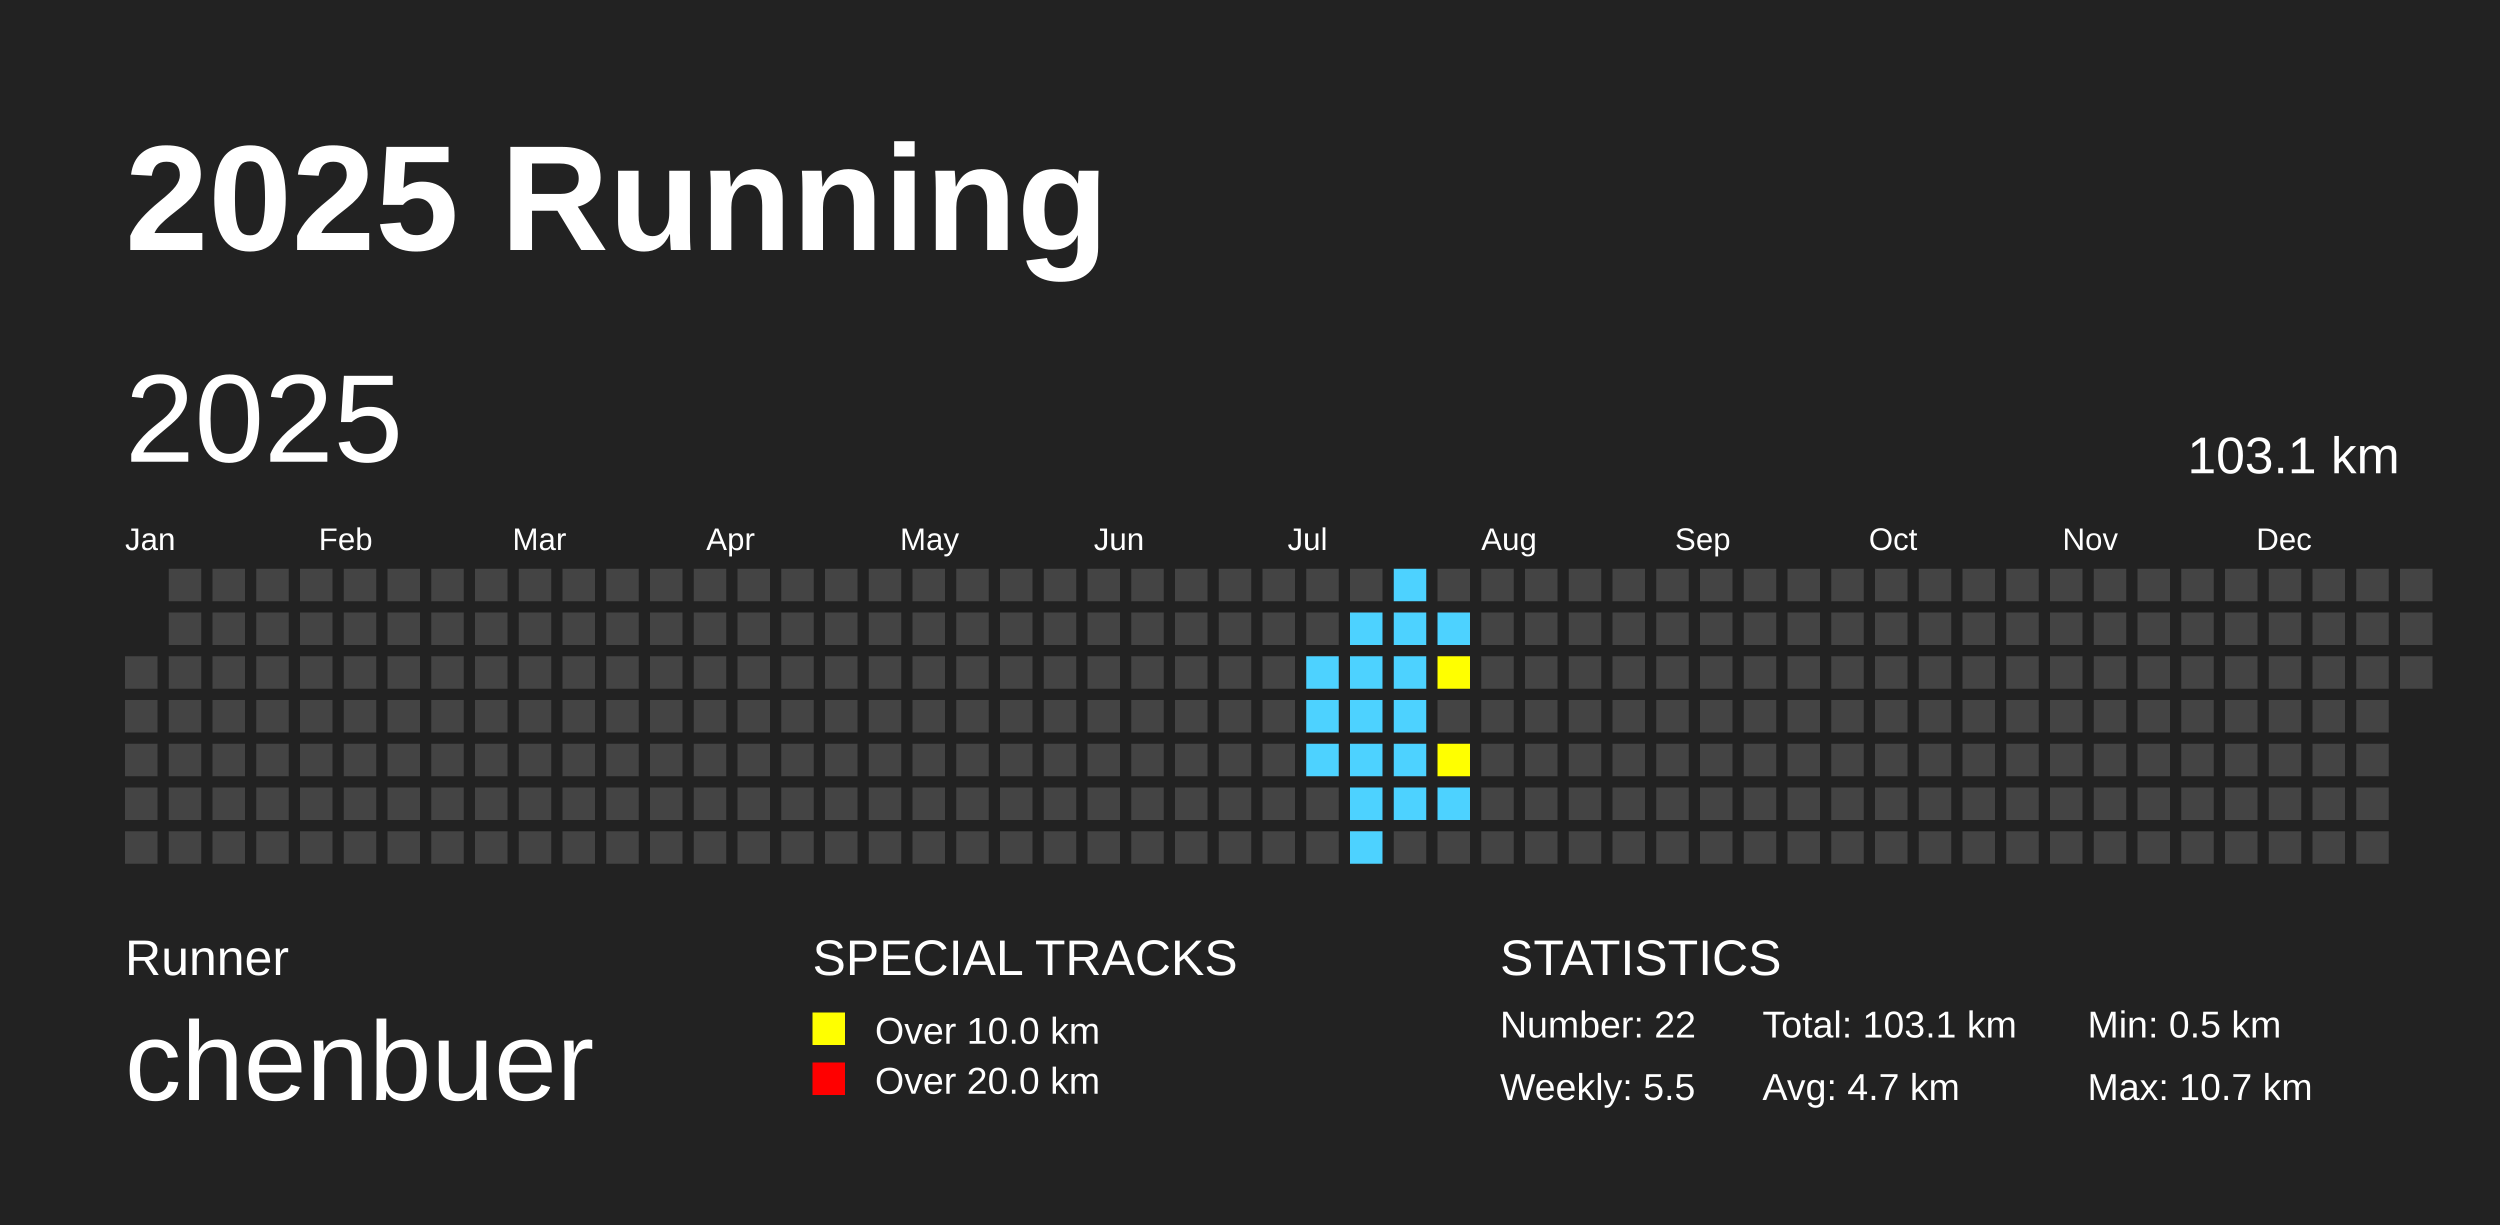
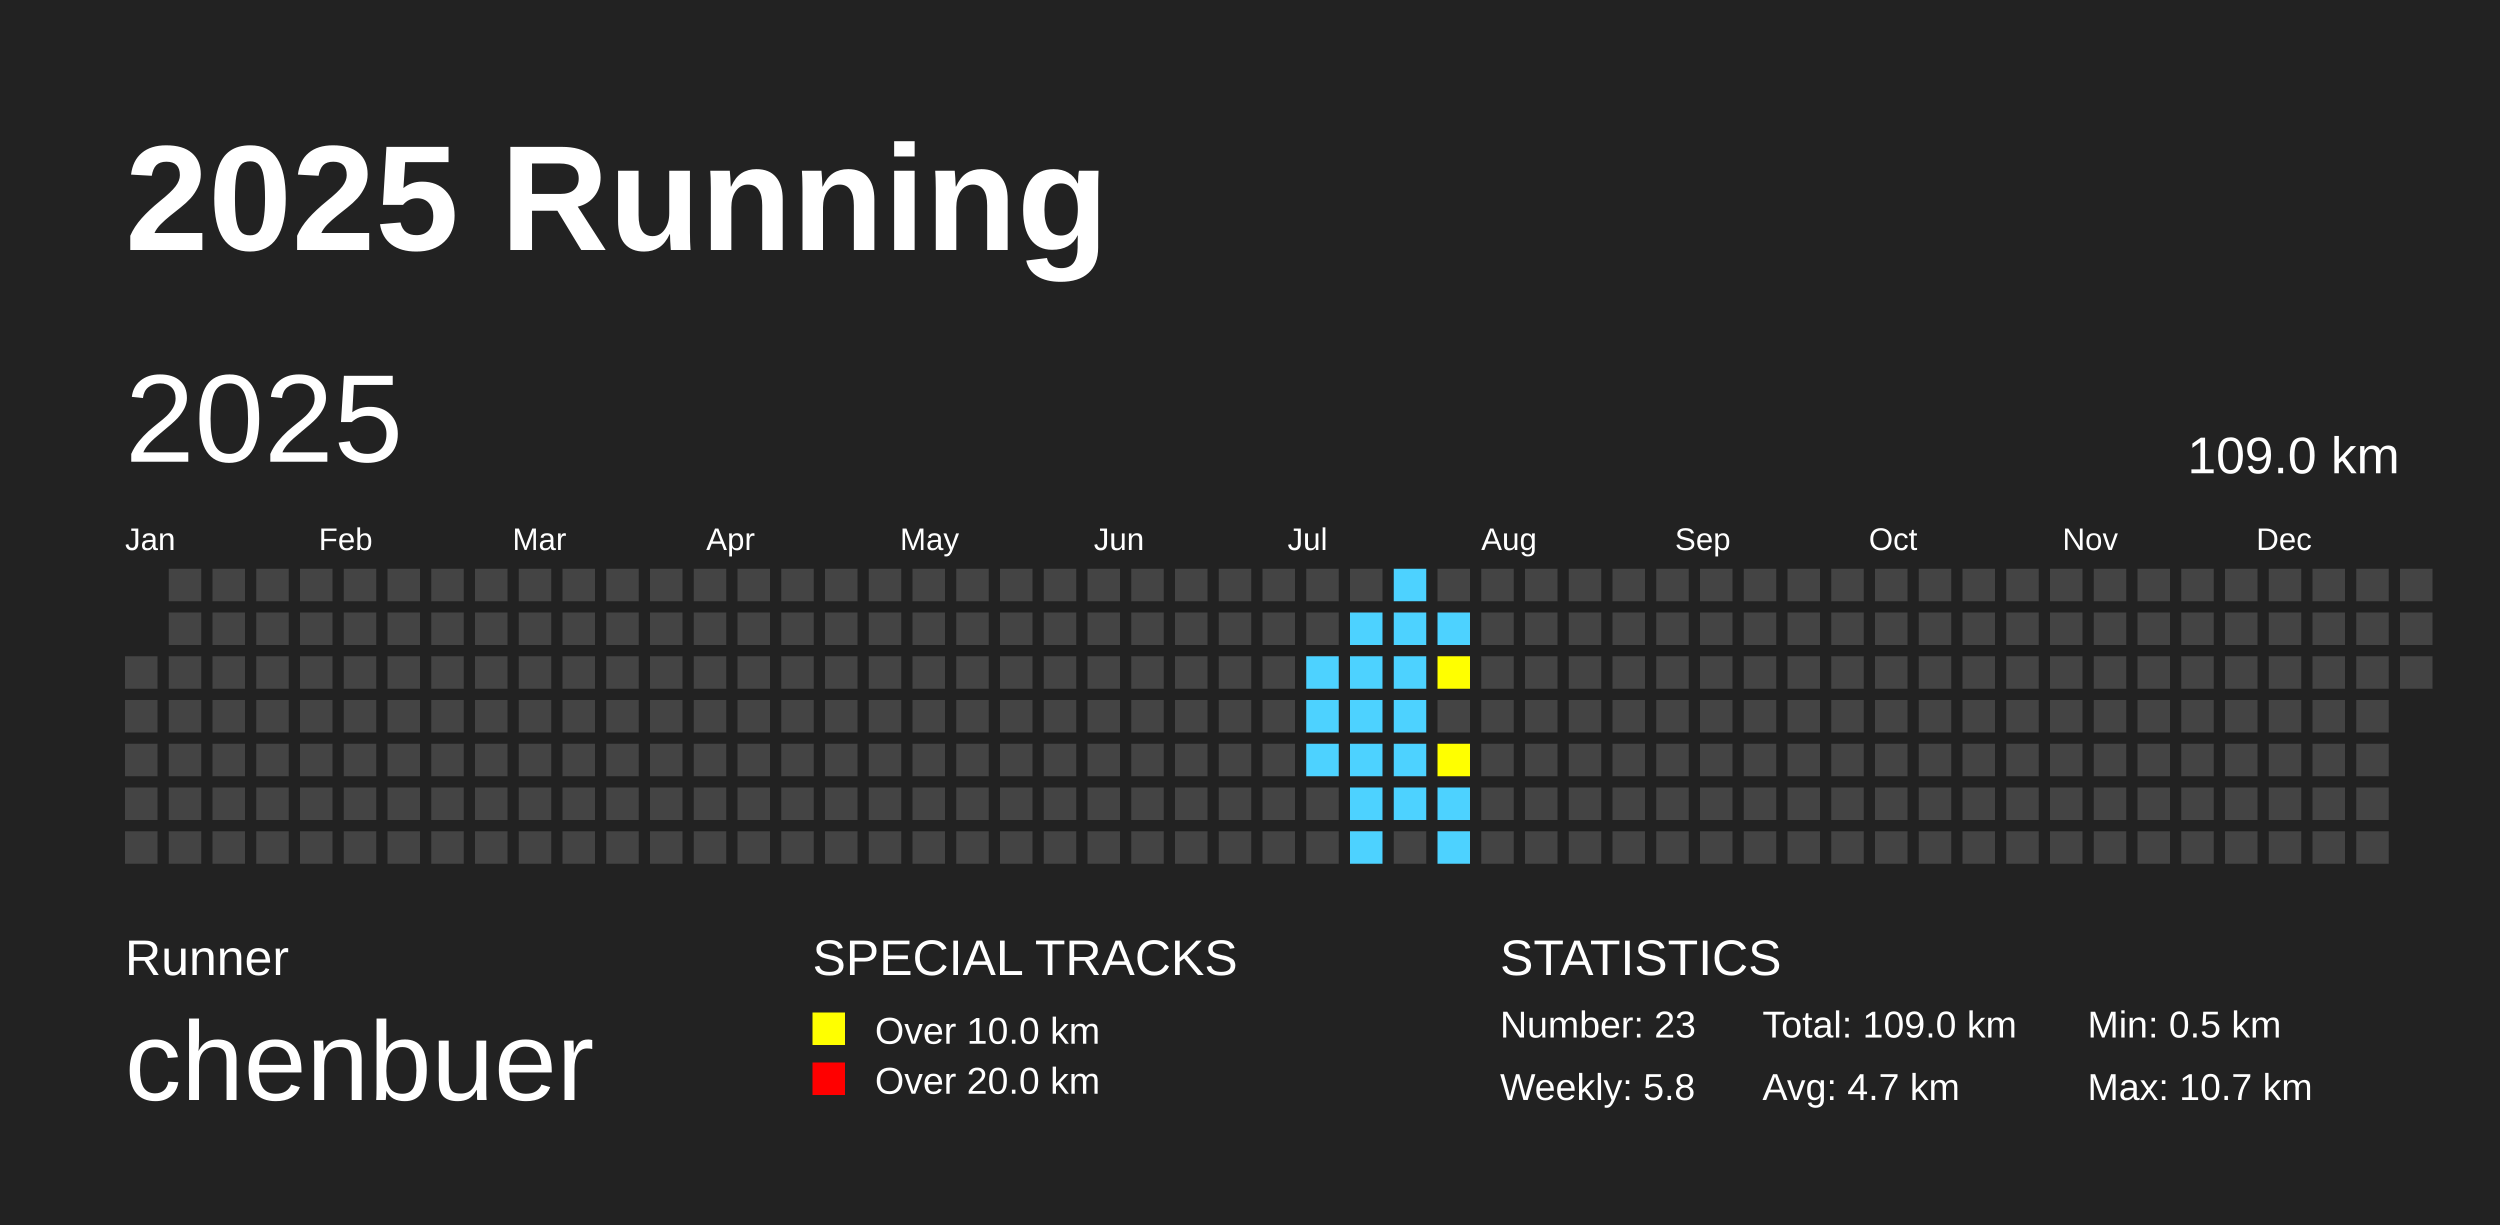
<svg xmlns="http://www.w3.org/2000/svg" baseProfile="full" height="98mm" version="1.1" viewBox="0,0,200,98" width="200mm">
  <defs />
  <rect fill="#222222" height="98" width="200" x="0" y="0" />
  <text fill="#FFFFFF" style="font-size:12px; font-family:Arial; font-weight:bold;" x="10" y="20">2025 Running</text>
  <text fill="#FFFFFF" style="font-size:4px; font-family:Arial" x="10" y="78">Runner</text>
  <text fill="#FFFFFF" style="font-size:9px; font-family:Arial" x="10" y="88">chenbuer</text>
  <text fill="#FFFFFF" style="font-size:4px; font-family:Arial" x="65" y="78">SPECIAL TRACKS</text>
  <rect fill="yellow" height="2.6" width="2.6" x="65" y="81" />
  <text fill="#FFFFFF" style="font-size:3px; font-family:Arial" x="70" y="83.5">Over 10.0 km</text>
  <rect fill="red" height="2.6" width="2.6" x="65" y="85" />
  <text fill="#FFFFFF" style="font-size:3px; font-family:Arial" x="70" y="87.5">Over 20.0 km</text>
  <text fill="#FFFFFF" style="font-size:4px; font-family:Arial" x="120" y="78">STATISTICS</text>
-   <text fill="#FFFFFF" style="font-size:3px; font-family:Arial" x="120" y="83">Number: 22</text>
-   <text fill="#FFFFFF" style="font-size:3px; font-family:Arial" x="120" y="88">Weekly: 5.5</text>
-   <text fill="#FFFFFF" style="font-size:3px; font-family:Arial" x="141" y="83">Total: 103.1 km</text>
+   <text fill="#FFFFFF" style="font-size:3px; font-family:Arial" x="120" y="83">Number: 23</text>
+   <text fill="#FFFFFF" style="font-size:3px; font-family:Arial" x="120" y="88">Weekly: 5.8</text>
+   <text fill="#FFFFFF" style="font-size:3px; font-family:Arial" x="141" y="83">Total: 109.0 km</text>
  <text fill="#FFFFFF" style="font-size:3px; font-family:Arial" x="141" y="88">Avg: 4.7 km</text>
  <text fill="#FFFFFF" style="font-size:3px; font-family:Arial" x="167" y="83">Min: 0.5 km</text>
  <text fill="#FFFFFF" style="font-size:3px; font-family:Arial" x="167" y="88">Max: 10.7 km</text>
  <text dominant-baseline="hanging" fill="#FFFFFF" style="font-size:10.0px; font-family:Arial;" x="10" y="30">2025</text>
-   <text dominant-baseline="hanging" fill="#FFFFFF" style="font-size:4.125px; font-family:Arial;" x="175" y="35">103.1 km</text>
+   <text dominant-baseline="hanging" fill="#FFFFFF" style="font-size:4.125px; font-family:Arial;" x="175" y="35">109.0 km</text>
  <text fill="#FFFFFF" style="font-size:2.5px; font-family:Arial" x="10.0" y="44">Jan</text>
  <text fill="#FFFFFF" style="font-size:2.5px; font-family:Arial" x="25.5" y="44">Feb</text>
  <text fill="#FFFFFF" style="font-size:2.5px; font-family:Arial" x="41.0" y="44">Mar</text>
  <text fill="#FFFFFF" style="font-size:2.5px; font-family:Arial" x="56.5" y="44">Apr</text>
  <text fill="#FFFFFF" style="font-size:2.5px; font-family:Arial" x="72.0" y="44">May</text>
  <text fill="#FFFFFF" style="font-size:2.5px; font-family:Arial" x="87.5" y="44">Jun</text>
  <text fill="#FFFFFF" style="font-size:2.5px; font-family:Arial" x="103.0" y="44">Jul</text>
  <text fill="#FFFFFF" style="font-size:2.5px; font-family:Arial" x="118.5" y="44">Aug</text>
  <text fill="#FFFFFF" style="font-size:2.5px; font-family:Arial" x="134.0" y="44">Sep</text>
  <text fill="#FFFFFF" style="font-size:2.5px; font-family:Arial" x="149.5" y="44">Oct</text>
  <text fill="#FFFFFF" style="font-size:2.5px; font-family:Arial" x="165.0" y="44">Nov</text>
  <text fill="#FFFFFF" style="font-size:2.5px; font-family:Arial" x="180.5" y="44">Dec</text>
  <rect fill="#444444" height="2.6" width="2.6" x="10.0" y="52.5" />
  <rect fill="#444444" height="2.6" width="2.6" x="10.0" y="56.0" />
  <rect fill="#444444" height="2.6" width="2.6" x="10.0" y="59.5" />
  <rect fill="#444444" height="2.6" width="2.6" x="10.0" y="63.0" />
  <rect fill="#444444" height="2.6" width="2.6" x="10.0" y="66.5" />
  <rect fill="#444444" height="2.6" width="2.6" x="13.5" y="45.5" />
  <rect fill="#444444" height="2.6" width="2.6" x="13.5" y="49.0" />
  <rect fill="#444444" height="2.6" width="2.6" x="13.5" y="52.5" />
  <rect fill="#444444" height="2.6" width="2.6" x="13.5" y="56.0" />
  <rect fill="#444444" height="2.6" width="2.6" x="13.5" y="59.5" />
  <rect fill="#444444" height="2.6" width="2.6" x="13.5" y="63.0" />
  <rect fill="#444444" height="2.6" width="2.6" x="13.5" y="66.5" />
  <rect fill="#444444" height="2.6" width="2.6" x="17.0" y="45.5" />
  <rect fill="#444444" height="2.6" width="2.6" x="17.0" y="49.0" />
  <rect fill="#444444" height="2.6" width="2.6" x="17.0" y="52.5" />
  <rect fill="#444444" height="2.6" width="2.6" x="17.0" y="56.0" />
  <rect fill="#444444" height="2.6" width="2.6" x="17.0" y="59.5" />
  <rect fill="#444444" height="2.6" width="2.6" x="17.0" y="63.0" />
  <rect fill="#444444" height="2.6" width="2.6" x="17.0" y="66.5" />
  <rect fill="#444444" height="2.6" width="2.6" x="20.5" y="45.5" />
  <rect fill="#444444" height="2.6" width="2.6" x="20.5" y="49.0" />
  <rect fill="#444444" height="2.6" width="2.6" x="20.5" y="52.5" />
  <rect fill="#444444" height="2.6" width="2.6" x="20.5" y="56.0" />
  <rect fill="#444444" height="2.6" width="2.6" x="20.5" y="59.5" />
  <rect fill="#444444" height="2.6" width="2.6" x="20.5" y="63.0" />
  <rect fill="#444444" height="2.6" width="2.6" x="20.5" y="66.5" />
  <rect fill="#444444" height="2.6" width="2.6" x="24.0" y="45.5" />
  <rect fill="#444444" height="2.6" width="2.6" x="24.0" y="49.0" />
  <rect fill="#444444" height="2.6" width="2.6" x="24.0" y="52.5" />
  <rect fill="#444444" height="2.6" width="2.6" x="24.0" y="56.0" />
  <rect fill="#444444" height="2.6" width="2.6" x="24.0" y="59.5" />
  <rect fill="#444444" height="2.6" width="2.6" x="24.0" y="63.0" />
  <rect fill="#444444" height="2.6" width="2.6" x="24.0" y="66.5" />
  <rect fill="#444444" height="2.6" width="2.6" x="27.5" y="45.5" />
  <rect fill="#444444" height="2.6" width="2.6" x="27.5" y="49.0" />
  <rect fill="#444444" height="2.6" width="2.6" x="27.5" y="52.5" />
  <rect fill="#444444" height="2.6" width="2.6" x="27.5" y="56.0" />
  <rect fill="#444444" height="2.6" width="2.6" x="27.5" y="59.5" />
  <rect fill="#444444" height="2.6" width="2.6" x="27.5" y="63.0" />
  <rect fill="#444444" height="2.6" width="2.6" x="27.5" y="66.5" />
  <rect fill="#444444" height="2.6" width="2.6" x="31.0" y="45.5" />
  <rect fill="#444444" height="2.6" width="2.6" x="31.0" y="49.0" />
  <rect fill="#444444" height="2.6" width="2.6" x="31.0" y="52.5" />
  <rect fill="#444444" height="2.6" width="2.6" x="31.0" y="56.0" />
  <rect fill="#444444" height="2.6" width="2.6" x="31.0" y="59.5" />
  <rect fill="#444444" height="2.6" width="2.6" x="31.0" y="63.0" />
  <rect fill="#444444" height="2.6" width="2.6" x="31.0" y="66.5" />
  <rect fill="#444444" height="2.6" width="2.6" x="34.5" y="45.5" />
  <rect fill="#444444" height="2.6" width="2.6" x="34.5" y="49.0" />
  <rect fill="#444444" height="2.6" width="2.6" x="34.5" y="52.5" />
  <rect fill="#444444" height="2.6" width="2.6" x="34.5" y="56.0" />
  <rect fill="#444444" height="2.6" width="2.6" x="34.5" y="59.5" />
  <rect fill="#444444" height="2.6" width="2.6" x="34.5" y="63.0" />
  <rect fill="#444444" height="2.6" width="2.6" x="34.5" y="66.5" />
  <rect fill="#444444" height="2.6" width="2.6" x="38.0" y="45.5" />
  <rect fill="#444444" height="2.6" width="2.6" x="38.0" y="49.0" />
  <rect fill="#444444" height="2.6" width="2.6" x="38.0" y="52.5" />
  <rect fill="#444444" height="2.6" width="2.6" x="38.0" y="56.0" />
  <rect fill="#444444" height="2.6" width="2.6" x="38.0" y="59.5" />
  <rect fill="#444444" height="2.6" width="2.6" x="38.0" y="63.0" />
  <rect fill="#444444" height="2.6" width="2.6" x="38.0" y="66.5" />
  <rect fill="#444444" height="2.6" width="2.6" x="41.5" y="45.5" />
  <rect fill="#444444" height="2.6" width="2.6" x="41.5" y="49.0" />
  <rect fill="#444444" height="2.6" width="2.6" x="41.5" y="52.5" />
  <rect fill="#444444" height="2.6" width="2.6" x="41.5" y="56.0" />
  <rect fill="#444444" height="2.6" width="2.6" x="41.5" y="59.5" />
  <rect fill="#444444" height="2.6" width="2.6" x="41.5" y="63.0" />
  <rect fill="#444444" height="2.6" width="2.6" x="41.5" y="66.5" />
  <rect fill="#444444" height="2.6" width="2.6" x="45.0" y="45.5" />
  <rect fill="#444444" height="2.6" width="2.6" x="45.0" y="49.0" />
  <rect fill="#444444" height="2.6" width="2.6" x="45.0" y="52.5" />
  <rect fill="#444444" height="2.6" width="2.6" x="45.0" y="56.0" />
  <rect fill="#444444" height="2.6" width="2.6" x="45.0" y="59.5" />
  <rect fill="#444444" height="2.6" width="2.6" x="45.0" y="63.0" />
  <rect fill="#444444" height="2.6" width="2.6" x="45.0" y="66.5" />
  <rect fill="#444444" height="2.6" width="2.6" x="48.5" y="45.5" />
  <rect fill="#444444" height="2.6" width="2.6" x="48.5" y="49.0" />
  <rect fill="#444444" height="2.6" width="2.6" x="48.5" y="52.5" />
  <rect fill="#444444" height="2.6" width="2.6" x="48.5" y="56.0" />
  <rect fill="#444444" height="2.6" width="2.6" x="48.5" y="59.5" />
  <rect fill="#444444" height="2.6" width="2.6" x="48.5" y="63.0" />
  <rect fill="#444444" height="2.6" width="2.6" x="48.5" y="66.5" />
  <rect fill="#444444" height="2.6" width="2.6" x="52.0" y="45.5" />
  <rect fill="#444444" height="2.6" width="2.6" x="52.0" y="49.0" />
  <rect fill="#444444" height="2.6" width="2.6" x="52.0" y="52.5" />
  <rect fill="#444444" height="2.6" width="2.6" x="52.0" y="56.0" />
  <rect fill="#444444" height="2.6" width="2.6" x="52.0" y="59.5" />
  <rect fill="#444444" height="2.6" width="2.6" x="52.0" y="63.0" />
  <rect fill="#444444" height="2.6" width="2.6" x="52.0" y="66.5" />
  <rect fill="#444444" height="2.6" width="2.6" x="55.5" y="45.5" />
  <rect fill="#444444" height="2.6" width="2.6" x="55.5" y="49.0" />
  <rect fill="#444444" height="2.6" width="2.6" x="55.5" y="52.5" />
  <rect fill="#444444" height="2.6" width="2.6" x="55.5" y="56.0" />
  <rect fill="#444444" height="2.6" width="2.6" x="55.5" y="59.5" />
  <rect fill="#444444" height="2.6" width="2.6" x="55.5" y="63.0" />
  <rect fill="#444444" height="2.6" width="2.6" x="55.5" y="66.5" />
  <rect fill="#444444" height="2.6" width="2.6" x="59.0" y="45.5" />
  <rect fill="#444444" height="2.6" width="2.6" x="59.0" y="49.0" />
  <rect fill="#444444" height="2.6" width="2.6" x="59.0" y="52.5" />
  <rect fill="#444444" height="2.6" width="2.6" x="59.0" y="56.0" />
  <rect fill="#444444" height="2.6" width="2.6" x="59.0" y="59.5" />
  <rect fill="#444444" height="2.6" width="2.6" x="59.0" y="63.0" />
  <rect fill="#444444" height="2.6" width="2.6" x="59.0" y="66.5" />
  <rect fill="#444444" height="2.6" width="2.6" x="62.5" y="45.5" />
  <rect fill="#444444" height="2.6" width="2.6" x="62.5" y="49.0" />
  <rect fill="#444444" height="2.6" width="2.6" x="62.5" y="52.5" />
  <rect fill="#444444" height="2.6" width="2.6" x="62.5" y="56.0" />
  <rect fill="#444444" height="2.6" width="2.6" x="62.5" y="59.5" />
  <rect fill="#444444" height="2.6" width="2.6" x="62.5" y="63.0" />
  <rect fill="#444444" height="2.6" width="2.6" x="62.5" y="66.5" />
  <rect fill="#444444" height="2.6" width="2.6" x="66.0" y="45.5" />
  <rect fill="#444444" height="2.6" width="2.6" x="66.0" y="49.0" />
  <rect fill="#444444" height="2.6" width="2.6" x="66.0" y="52.5" />
  <rect fill="#444444" height="2.6" width="2.6" x="66.0" y="56.0" />
  <rect fill="#444444" height="2.6" width="2.6" x="66.0" y="59.5" />
  <rect fill="#444444" height="2.6" width="2.6" x="66.0" y="63.0" />
  <rect fill="#444444" height="2.6" width="2.6" x="66.0" y="66.5" />
  <rect fill="#444444" height="2.6" width="2.6" x="69.5" y="45.5" />
  <rect fill="#444444" height="2.6" width="2.6" x="69.5" y="49.0" />
  <rect fill="#444444" height="2.6" width="2.6" x="69.5" y="52.5" />
  <rect fill="#444444" height="2.6" width="2.6" x="69.5" y="56.0" />
  <rect fill="#444444" height="2.6" width="2.6" x="69.5" y="59.5" />
  <rect fill="#444444" height="2.6" width="2.6" x="69.5" y="63.0" />
  <rect fill="#444444" height="2.6" width="2.6" x="69.5" y="66.5" />
  <rect fill="#444444" height="2.6" width="2.6" x="73.0" y="45.5" />
  <rect fill="#444444" height="2.6" width="2.6" x="73.0" y="49.0" />
  <rect fill="#444444" height="2.6" width="2.6" x="73.0" y="52.5" />
  <rect fill="#444444" height="2.6" width="2.6" x="73.0" y="56.0" />
  <rect fill="#444444" height="2.6" width="2.6" x="73.0" y="59.5" />
  <rect fill="#444444" height="2.6" width="2.6" x="73.0" y="63.0" />
  <rect fill="#444444" height="2.6" width="2.6" x="73.0" y="66.5" />
  <rect fill="#444444" height="2.6" width="2.6" x="76.5" y="45.5" />
  <rect fill="#444444" height="2.6" width="2.6" x="76.5" y="49.0" />
  <rect fill="#444444" height="2.6" width="2.6" x="76.5" y="52.5" />
  <rect fill="#444444" height="2.6" width="2.6" x="76.5" y="56.0" />
  <rect fill="#444444" height="2.6" width="2.6" x="76.5" y="59.5" />
  <rect fill="#444444" height="2.6" width="2.6" x="76.5" y="63.0" />
  <rect fill="#444444" height="2.6" width="2.6" x="76.5" y="66.5" />
  <rect fill="#444444" height="2.6" width="2.6" x="80.0" y="45.5" />
  <rect fill="#444444" height="2.6" width="2.6" x="80.0" y="49.0" />
  <rect fill="#444444" height="2.6" width="2.6" x="80.0" y="52.5" />
  <rect fill="#444444" height="2.6" width="2.6" x="80.0" y="56.0" />
  <rect fill="#444444" height="2.6" width="2.6" x="80.0" y="59.5" />
  <rect fill="#444444" height="2.6" width="2.6" x="80.0" y="63.0" />
  <rect fill="#444444" height="2.6" width="2.6" x="80.0" y="66.5" />
  <rect fill="#444444" height="2.6" width="2.6" x="83.5" y="45.5" />
  <rect fill="#444444" height="2.6" width="2.6" x="83.5" y="49.0" />
  <rect fill="#444444" height="2.6" width="2.6" x="83.5" y="52.5" />
  <rect fill="#444444" height="2.6" width="2.6" x="83.5" y="56.0" />
  <rect fill="#444444" height="2.6" width="2.6" x="83.5" y="59.5" />
  <rect fill="#444444" height="2.6" width="2.6" x="83.5" y="63.0" />
  <rect fill="#444444" height="2.6" width="2.6" x="83.5" y="66.5" />
  <rect fill="#444444" height="2.6" width="2.6" x="87.0" y="45.5" />
  <rect fill="#444444" height="2.6" width="2.6" x="87.0" y="49.0" />
  <rect fill="#444444" height="2.6" width="2.6" x="87.0" y="52.5" />
  <rect fill="#444444" height="2.6" width="2.6" x="87.0" y="56.0" />
  <rect fill="#444444" height="2.6" width="2.6" x="87.0" y="59.5" />
  <rect fill="#444444" height="2.6" width="2.6" x="87.0" y="63.0" />
  <rect fill="#444444" height="2.6" width="2.6" x="87.0" y="66.5" />
  <rect fill="#444444" height="2.6" width="2.6" x="90.5" y="45.5" />
  <rect fill="#444444" height="2.6" width="2.6" x="90.5" y="49.0" />
  <rect fill="#444444" height="2.6" width="2.6" x="90.5" y="52.5" />
  <rect fill="#444444" height="2.6" width="2.6" x="90.5" y="56.0" />
  <rect fill="#444444" height="2.6" width="2.6" x="90.5" y="59.5" />
  <rect fill="#444444" height="2.6" width="2.6" x="90.5" y="63.0" />
  <rect fill="#444444" height="2.6" width="2.6" x="90.5" y="66.5" />
  <rect fill="#444444" height="2.6" width="2.6" x="94.0" y="45.5" />
  <rect fill="#444444" height="2.6" width="2.6" x="94.0" y="49.0" />
  <rect fill="#444444" height="2.6" width="2.6" x="94.0" y="52.5" />
  <rect fill="#444444" height="2.6" width="2.6" x="94.0" y="56.0" />
  <rect fill="#444444" height="2.6" width="2.6" x="94.0" y="59.5" />
  <rect fill="#444444" height="2.6" width="2.6" x="94.0" y="63.0" />
  <rect fill="#444444" height="2.6" width="2.6" x="94.0" y="66.5" />
  <rect fill="#444444" height="2.6" width="2.6" x="97.5" y="45.5" />
  <rect fill="#444444" height="2.6" width="2.6" x="97.5" y="49.0" />
  <rect fill="#444444" height="2.6" width="2.6" x="97.5" y="52.5" />
  <rect fill="#444444" height="2.6" width="2.6" x="97.5" y="56.0" />
  <rect fill="#444444" height="2.6" width="2.6" x="97.5" y="59.5" />
  <rect fill="#444444" height="2.6" width="2.6" x="97.5" y="63.0" />
  <rect fill="#444444" height="2.6" width="2.6" x="97.5" y="66.5" />
  <rect fill="#444444" height="2.6" width="2.6" x="101.0" y="45.5" />
  <rect fill="#444444" height="2.6" width="2.6" x="101.0" y="49.0" />
  <rect fill="#444444" height="2.6" width="2.6" x="101.0" y="52.5" />
  <rect fill="#444444" height="2.6" width="2.6" x="101.0" y="56.0" />
  <rect fill="#444444" height="2.6" width="2.6" x="101.0" y="59.5" />
  <rect fill="#444444" height="2.6" width="2.6" x="101.0" y="63.0" />
  <rect fill="#444444" height="2.6" width="2.6" x="101.0" y="66.5" />
  <rect fill="#444444" height="2.6" width="2.6" x="104.5" y="45.5" />
  <rect fill="#444444" height="2.6" width="2.6" x="104.5" y="49.0" />
  <rect fill="#4DD2FF" height="2.6" width="2.6" x="104.5" y="52.5" />
  <rect fill="#4DD2FF" height="2.6" width="2.6" x="104.5" y="56.0" />
  <rect fill="#4DD2FF" height="2.6" width="2.6" x="104.5" y="59.5" />
  <rect fill="#444444" height="2.6" width="2.6" x="104.5" y="63.0" />
  <rect fill="#444444" height="2.6" width="2.6" x="104.5" y="66.5" />
  <rect fill="#444444" height="2.6" width="2.6" x="108.0" y="45.5" />
  <rect fill="#4DD2FF" height="2.6" width="2.6" x="108.0" y="49.0" />
  <rect fill="#4DD2FF" height="2.6" width="2.6" x="108.0" y="52.5" />
  <rect fill="#4DD2FF" height="2.6" width="2.6" x="108.0" y="56.0" />
  <rect fill="#4DD2FF" height="2.6" width="2.6" x="108.0" y="59.5" />
  <rect fill="#4DD2FF" height="2.6" width="2.6" x="108.0" y="63.0" />
  <rect fill="#4DD2FF" height="2.6" width="2.6" x="108.0" y="66.5" />
  <rect fill="#4DD2FF" height="2.6" width="2.6" x="111.5" y="45.5" />
  <rect fill="#4DD2FF" height="2.6" width="2.6" x="111.5" y="49.0" />
  <rect fill="#4DD2FF" height="2.6" width="2.6" x="111.5" y="52.5" />
  <rect fill="#4DD2FF" height="2.6" width="2.6" x="111.5" y="56.0" />
  <rect fill="#4DD2FF" height="2.6" width="2.6" x="111.5" y="59.5" />
  <rect fill="#4DD2FF" height="2.6" width="2.6" x="111.5" y="63.0" />
  <rect fill="#444444" height="2.6" width="2.6" x="111.5" y="66.5" />
  <rect fill="#444444" height="2.6" width="2.6" x="115.0" y="45.5" />
  <rect fill="#4DD2FF" height="2.6" width="2.6" x="115.0" y="49.0" />
  <rect fill="yellow" height="2.6" width="2.6" x="115.0" y="52.5" />
  <rect fill="#444444" height="2.6" width="2.6" x="115.0" y="56.0" />
  <rect fill="yellow" height="2.6" width="2.6" x="115.0" y="59.5" />
  <rect fill="#4DD2FF" height="2.6" width="2.6" x="115.0" y="63.0" />
-   <rect fill="#444444" height="2.6" width="2.6" x="115.0" y="66.5" />
+   <rect fill="#4DD2FF" height="2.6" width="2.6" x="115.0" y="66.5" />
  <rect fill="#444444" height="2.6" width="2.6" x="118.5" y="45.5" />
  <rect fill="#444444" height="2.6" width="2.6" x="118.5" y="49.0" />
  <rect fill="#444444" height="2.6" width="2.6" x="118.5" y="52.5" />
  <rect fill="#444444" height="2.6" width="2.6" x="118.5" y="56.0" />
  <rect fill="#444444" height="2.6" width="2.6" x="118.5" y="59.5" />
  <rect fill="#444444" height="2.6" width="2.6" x="118.5" y="63.0" />
  <rect fill="#444444" height="2.6" width="2.6" x="118.5" y="66.5" />
  <rect fill="#444444" height="2.6" width="2.6" x="122.0" y="45.5" />
  <rect fill="#444444" height="2.6" width="2.6" x="122.0" y="49.0" />
  <rect fill="#444444" height="2.6" width="2.6" x="122.0" y="52.5" />
  <rect fill="#444444" height="2.6" width="2.6" x="122.0" y="56.0" />
  <rect fill="#444444" height="2.6" width="2.6" x="122.0" y="59.5" />
  <rect fill="#444444" height="2.6" width="2.6" x="122.0" y="63.0" />
  <rect fill="#444444" height="2.6" width="2.6" x="122.0" y="66.5" />
  <rect fill="#444444" height="2.6" width="2.6" x="125.5" y="45.5" />
  <rect fill="#444444" height="2.6" width="2.6" x="125.5" y="49.0" />
  <rect fill="#444444" height="2.6" width="2.6" x="125.5" y="52.5" />
  <rect fill="#444444" height="2.6" width="2.6" x="125.5" y="56.0" />
  <rect fill="#444444" height="2.6" width="2.6" x="125.5" y="59.5" />
  <rect fill="#444444" height="2.6" width="2.6" x="125.5" y="63.0" />
  <rect fill="#444444" height="2.6" width="2.6" x="125.5" y="66.5" />
  <rect fill="#444444" height="2.6" width="2.6" x="129.0" y="45.5" />
  <rect fill="#444444" height="2.6" width="2.6" x="129.0" y="49.0" />
  <rect fill="#444444" height="2.6" width="2.6" x="129.0" y="52.5" />
  <rect fill="#444444" height="2.6" width="2.6" x="129.0" y="56.0" />
  <rect fill="#444444" height="2.6" width="2.6" x="129.0" y="59.5" />
  <rect fill="#444444" height="2.6" width="2.6" x="129.0" y="63.0" />
  <rect fill="#444444" height="2.6" width="2.6" x="129.0" y="66.5" />
  <rect fill="#444444" height="2.6" width="2.6" x="132.5" y="45.5" />
  <rect fill="#444444" height="2.6" width="2.6" x="132.5" y="49.0" />
  <rect fill="#444444" height="2.6" width="2.6" x="132.5" y="52.5" />
  <rect fill="#444444" height="2.6" width="2.6" x="132.5" y="56.0" />
  <rect fill="#444444" height="2.6" width="2.6" x="132.5" y="59.5" />
  <rect fill="#444444" height="2.6" width="2.6" x="132.5" y="63.0" />
  <rect fill="#444444" height="2.6" width="2.6" x="132.5" y="66.5" />
  <rect fill="#444444" height="2.6" width="2.6" x="136.0" y="45.5" />
  <rect fill="#444444" height="2.6" width="2.6" x="136.0" y="49.0" />
  <rect fill="#444444" height="2.6" width="2.6" x="136.0" y="52.5" />
  <rect fill="#444444" height="2.6" width="2.6" x="136.0" y="56.0" />
  <rect fill="#444444" height="2.6" width="2.6" x="136.0" y="59.5" />
  <rect fill="#444444" height="2.6" width="2.6" x="136.0" y="63.0" />
  <rect fill="#444444" height="2.6" width="2.6" x="136.0" y="66.5" />
  <rect fill="#444444" height="2.6" width="2.6" x="139.5" y="45.5" />
  <rect fill="#444444" height="2.6" width="2.6" x="139.5" y="49.0" />
  <rect fill="#444444" height="2.6" width="2.6" x="139.5" y="52.5" />
  <rect fill="#444444" height="2.6" width="2.6" x="139.5" y="56.0" />
  <rect fill="#444444" height="2.6" width="2.6" x="139.5" y="59.5" />
  <rect fill="#444444" height="2.6" width="2.6" x="139.5" y="63.0" />
  <rect fill="#444444" height="2.6" width="2.6" x="139.5" y="66.5" />
  <rect fill="#444444" height="2.6" width="2.6" x="143.0" y="45.5" />
  <rect fill="#444444" height="2.6" width="2.6" x="143.0" y="49.0" />
  <rect fill="#444444" height="2.6" width="2.6" x="143.0" y="52.5" />
  <rect fill="#444444" height="2.6" width="2.6" x="143.0" y="56.0" />
  <rect fill="#444444" height="2.6" width="2.6" x="143.0" y="59.5" />
  <rect fill="#444444" height="2.6" width="2.6" x="143.0" y="63.0" />
  <rect fill="#444444" height="2.6" width="2.6" x="143.0" y="66.5" />
  <rect fill="#444444" height="2.6" width="2.6" x="146.5" y="45.5" />
  <rect fill="#444444" height="2.6" width="2.6" x="146.5" y="49.0" />
  <rect fill="#444444" height="2.6" width="2.6" x="146.5" y="52.5" />
  <rect fill="#444444" height="2.6" width="2.6" x="146.5" y="56.0" />
  <rect fill="#444444" height="2.6" width="2.6" x="146.5" y="59.5" />
  <rect fill="#444444" height="2.6" width="2.6" x="146.5" y="63.0" />
  <rect fill="#444444" height="2.6" width="2.6" x="146.5" y="66.5" />
  <rect fill="#444444" height="2.6" width="2.6" x="150.0" y="45.5" />
  <rect fill="#444444" height="2.6" width="2.6" x="150.0" y="49.0" />
  <rect fill="#444444" height="2.6" width="2.6" x="150.0" y="52.5" />
  <rect fill="#444444" height="2.6" width="2.6" x="150.0" y="56.0" />
  <rect fill="#444444" height="2.6" width="2.6" x="150.0" y="59.5" />
  <rect fill="#444444" height="2.6" width="2.6" x="150.0" y="63.0" />
  <rect fill="#444444" height="2.6" width="2.6" x="150.0" y="66.5" />
  <rect fill="#444444" height="2.6" width="2.6" x="153.5" y="45.5" />
  <rect fill="#444444" height="2.6" width="2.6" x="153.5" y="49.0" />
  <rect fill="#444444" height="2.6" width="2.6" x="153.5" y="52.5" />
  <rect fill="#444444" height="2.6" width="2.6" x="153.5" y="56.0" />
  <rect fill="#444444" height="2.6" width="2.6" x="153.5" y="59.5" />
  <rect fill="#444444" height="2.6" width="2.6" x="153.5" y="63.0" />
  <rect fill="#444444" height="2.6" width="2.6" x="153.5" y="66.5" />
  <rect fill="#444444" height="2.6" width="2.6" x="157.0" y="45.5" />
  <rect fill="#444444" height="2.6" width="2.6" x="157.0" y="49.0" />
  <rect fill="#444444" height="2.6" width="2.6" x="157.0" y="52.5" />
  <rect fill="#444444" height="2.6" width="2.6" x="157.0" y="56.0" />
  <rect fill="#444444" height="2.6" width="2.6" x="157.0" y="59.5" />
  <rect fill="#444444" height="2.6" width="2.6" x="157.0" y="63.0" />
  <rect fill="#444444" height="2.6" width="2.6" x="157.0" y="66.5" />
  <rect fill="#444444" height="2.6" width="2.6" x="160.5" y="45.5" />
  <rect fill="#444444" height="2.6" width="2.6" x="160.5" y="49.0" />
  <rect fill="#444444" height="2.6" width="2.6" x="160.5" y="52.5" />
  <rect fill="#444444" height="2.6" width="2.6" x="160.5" y="56.0" />
  <rect fill="#444444" height="2.6" width="2.6" x="160.5" y="59.5" />
  <rect fill="#444444" height="2.6" width="2.6" x="160.5" y="63.0" />
  <rect fill="#444444" height="2.6" width="2.6" x="160.5" y="66.5" />
  <rect fill="#444444" height="2.6" width="2.6" x="164.0" y="45.5" />
  <rect fill="#444444" height="2.6" width="2.6" x="164.0" y="49.0" />
  <rect fill="#444444" height="2.6" width="2.6" x="164.0" y="52.5" />
  <rect fill="#444444" height="2.6" width="2.6" x="164.0" y="56.0" />
  <rect fill="#444444" height="2.6" width="2.6" x="164.0" y="59.5" />
  <rect fill="#444444" height="2.6" width="2.6" x="164.0" y="63.0" />
  <rect fill="#444444" height="2.6" width="2.6" x="164.0" y="66.5" />
  <rect fill="#444444" height="2.6" width="2.6" x="167.5" y="45.5" />
  <rect fill="#444444" height="2.6" width="2.6" x="167.5" y="49.0" />
  <rect fill="#444444" height="2.6" width="2.6" x="167.5" y="52.5" />
  <rect fill="#444444" height="2.6" width="2.6" x="167.5" y="56.0" />
  <rect fill="#444444" height="2.6" width="2.6" x="167.5" y="59.5" />
  <rect fill="#444444" height="2.6" width="2.6" x="167.5" y="63.0" />
  <rect fill="#444444" height="2.6" width="2.6" x="167.5" y="66.5" />
  <rect fill="#444444" height="2.6" width="2.6" x="171.0" y="45.5" />
  <rect fill="#444444" height="2.6" width="2.6" x="171.0" y="49.0" />
  <rect fill="#444444" height="2.6" width="2.6" x="171.0" y="52.5" />
  <rect fill="#444444" height="2.6" width="2.6" x="171.0" y="56.0" />
  <rect fill="#444444" height="2.6" width="2.6" x="171.0" y="59.5" />
  <rect fill="#444444" height="2.6" width="2.6" x="171.0" y="63.0" />
  <rect fill="#444444" height="2.6" width="2.6" x="171.0" y="66.5" />
  <rect fill="#444444" height="2.6" width="2.6" x="174.5" y="45.5" />
  <rect fill="#444444" height="2.6" width="2.6" x="174.5" y="49.0" />
  <rect fill="#444444" height="2.6" width="2.6" x="174.5" y="52.5" />
  <rect fill="#444444" height="2.6" width="2.6" x="174.5" y="56.0" />
  <rect fill="#444444" height="2.6" width="2.6" x="174.5" y="59.5" />
  <rect fill="#444444" height="2.6" width="2.6" x="174.5" y="63.0" />
  <rect fill="#444444" height="2.6" width="2.6" x="174.5" y="66.5" />
  <rect fill="#444444" height="2.6" width="2.6" x="178.0" y="45.5" />
  <rect fill="#444444" height="2.6" width="2.6" x="178.0" y="49.0" />
  <rect fill="#444444" height="2.6" width="2.6" x="178.0" y="52.5" />
  <rect fill="#444444" height="2.6" width="2.6" x="178.0" y="56.0" />
  <rect fill="#444444" height="2.6" width="2.6" x="178.0" y="59.5" />
  <rect fill="#444444" height="2.6" width="2.6" x="178.0" y="63.0" />
  <rect fill="#444444" height="2.6" width="2.6" x="178.0" y="66.5" />
  <rect fill="#444444" height="2.6" width="2.6" x="181.5" y="45.5" />
  <rect fill="#444444" height="2.6" width="2.6" x="181.5" y="49.0" />
  <rect fill="#444444" height="2.6" width="2.6" x="181.5" y="52.5" />
  <rect fill="#444444" height="2.6" width="2.6" x="181.5" y="56.0" />
  <rect fill="#444444" height="2.6" width="2.6" x="181.5" y="59.5" />
  <rect fill="#444444" height="2.6" width="2.6" x="181.5" y="63.0" />
  <rect fill="#444444" height="2.6" width="2.6" x="181.5" y="66.5" />
  <rect fill="#444444" height="2.6" width="2.6" x="185.0" y="45.5" />
  <rect fill="#444444" height="2.6" width="2.6" x="185.0" y="49.0" />
  <rect fill="#444444" height="2.6" width="2.6" x="185.0" y="52.5" />
  <rect fill="#444444" height="2.6" width="2.6" x="185.0" y="56.0" />
  <rect fill="#444444" height="2.6" width="2.6" x="185.0" y="59.5" />
  <rect fill="#444444" height="2.6" width="2.6" x="185.0" y="63.0" />
  <rect fill="#444444" height="2.6" width="2.6" x="185.0" y="66.5" />
  <rect fill="#444444" height="2.6" width="2.6" x="188.5" y="45.5" />
  <rect fill="#444444" height="2.6" width="2.6" x="188.5" y="49.0" />
  <rect fill="#444444" height="2.6" width="2.6" x="188.5" y="52.5" />
  <rect fill="#444444" height="2.6" width="2.6" x="188.5" y="56.0" />
  <rect fill="#444444" height="2.6" width="2.6" x="188.5" y="59.5" />
  <rect fill="#444444" height="2.6" width="2.6" x="188.5" y="63.0" />
  <rect fill="#444444" height="2.6" width="2.6" x="188.5" y="66.5" />
  <rect fill="#444444" height="2.6" width="2.6" x="192.0" y="45.5" />
  <rect fill="#444444" height="2.6" width="2.6" x="192.0" y="49.0" />
  <rect fill="#444444" height="2.6" width="2.6" x="192.0" y="52.5" />
</svg>
